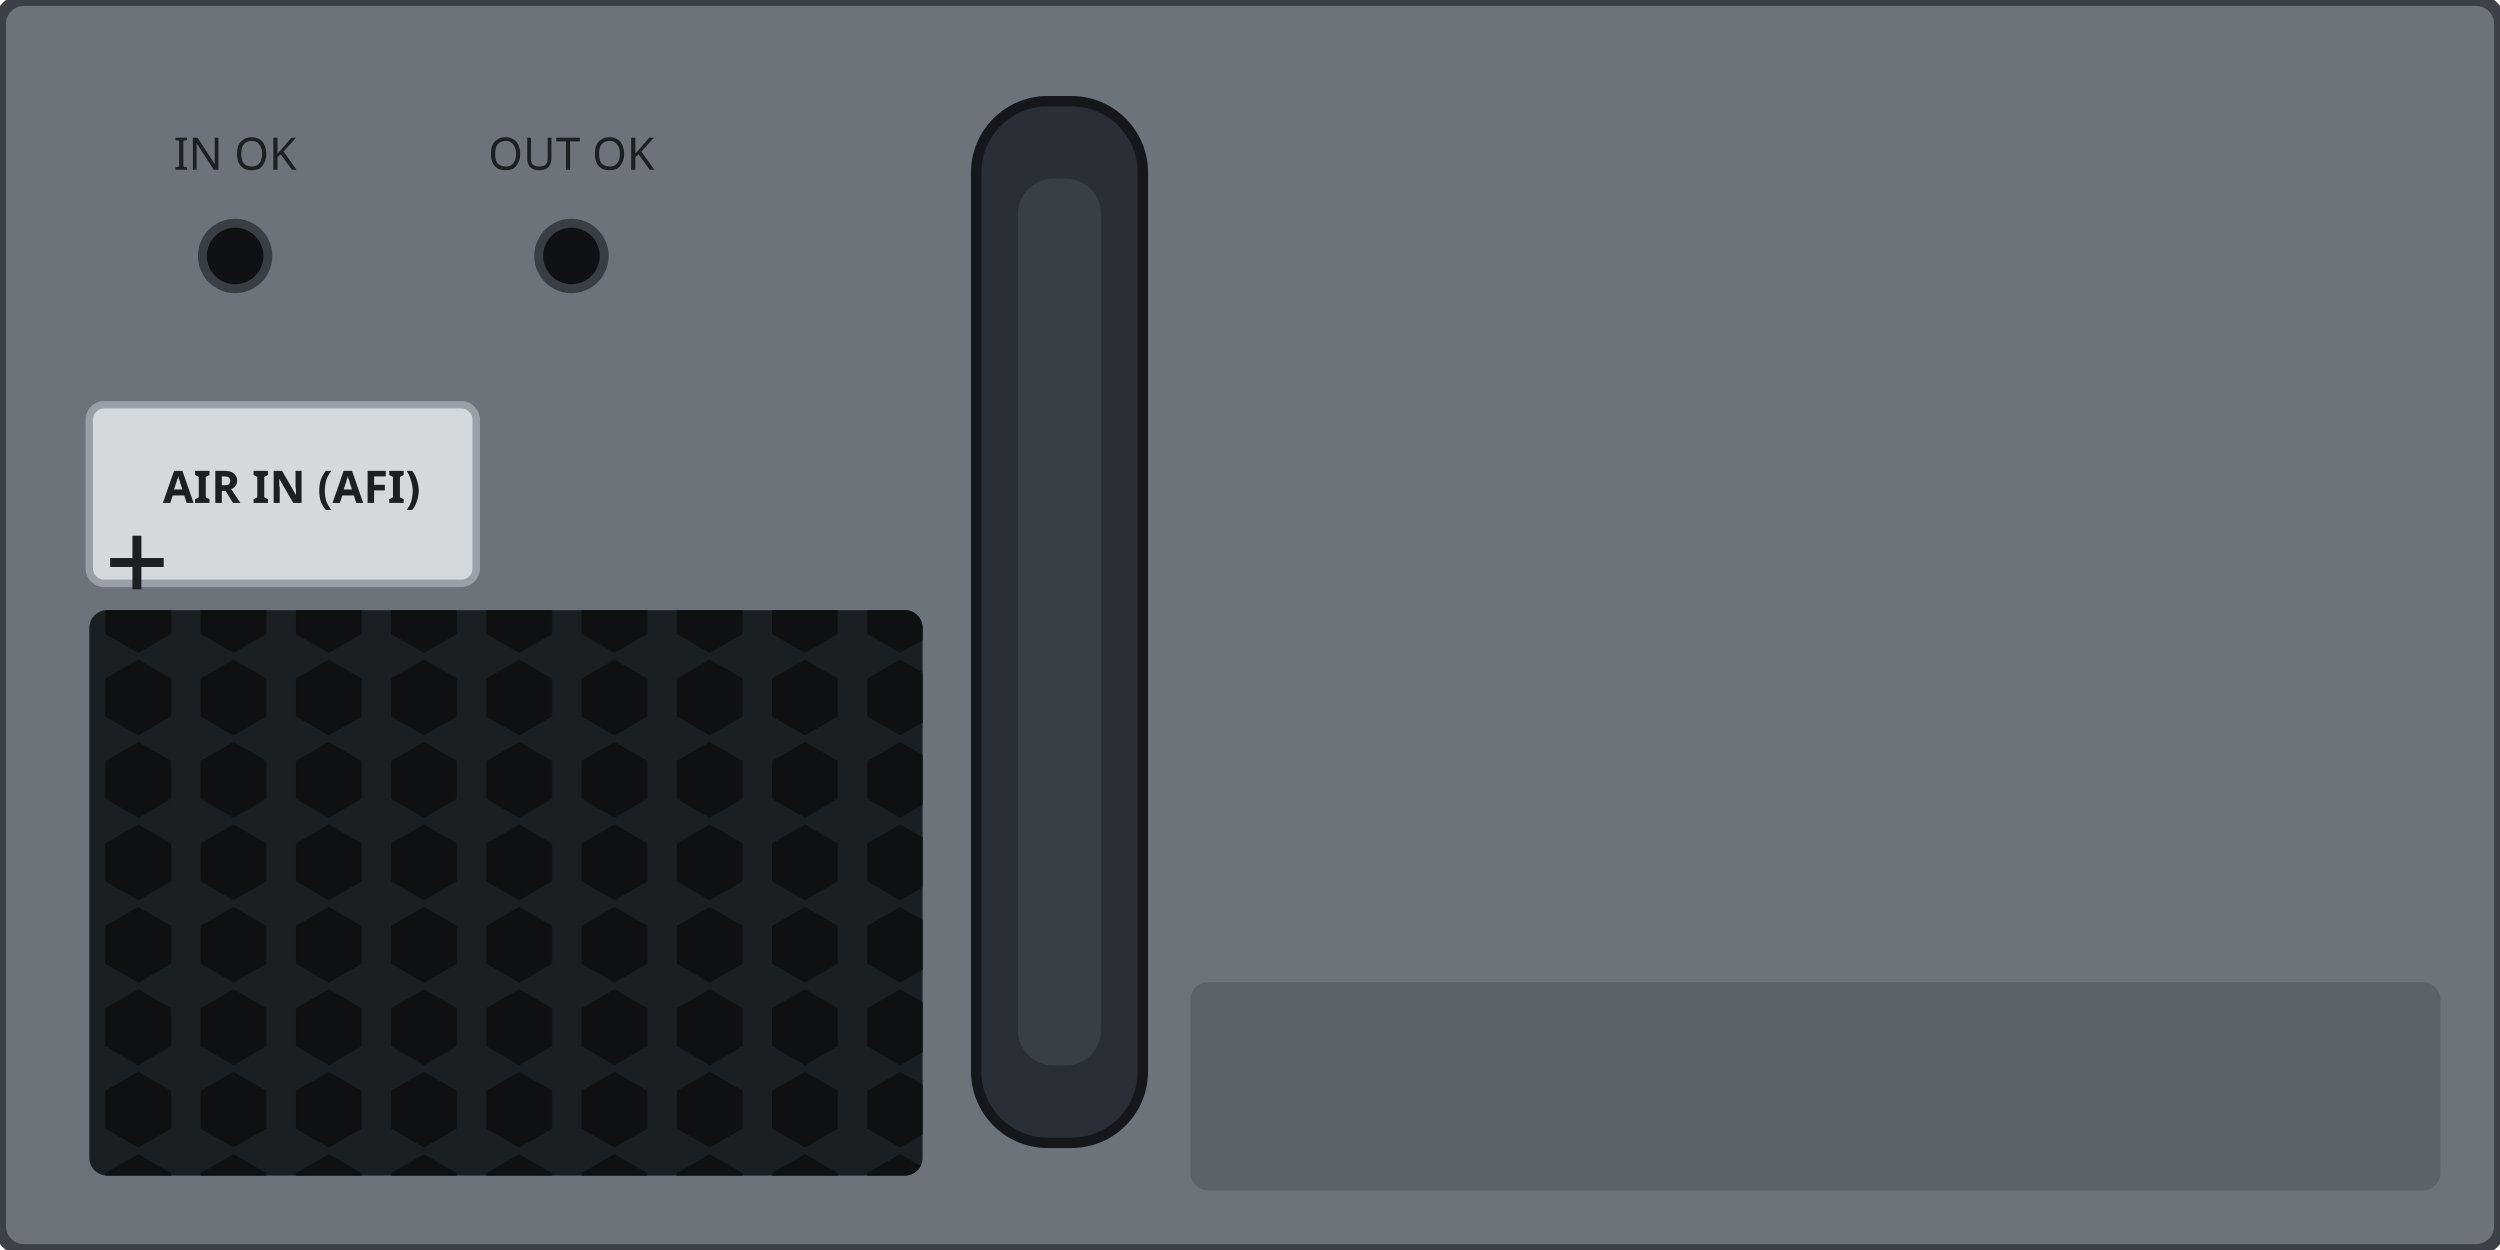
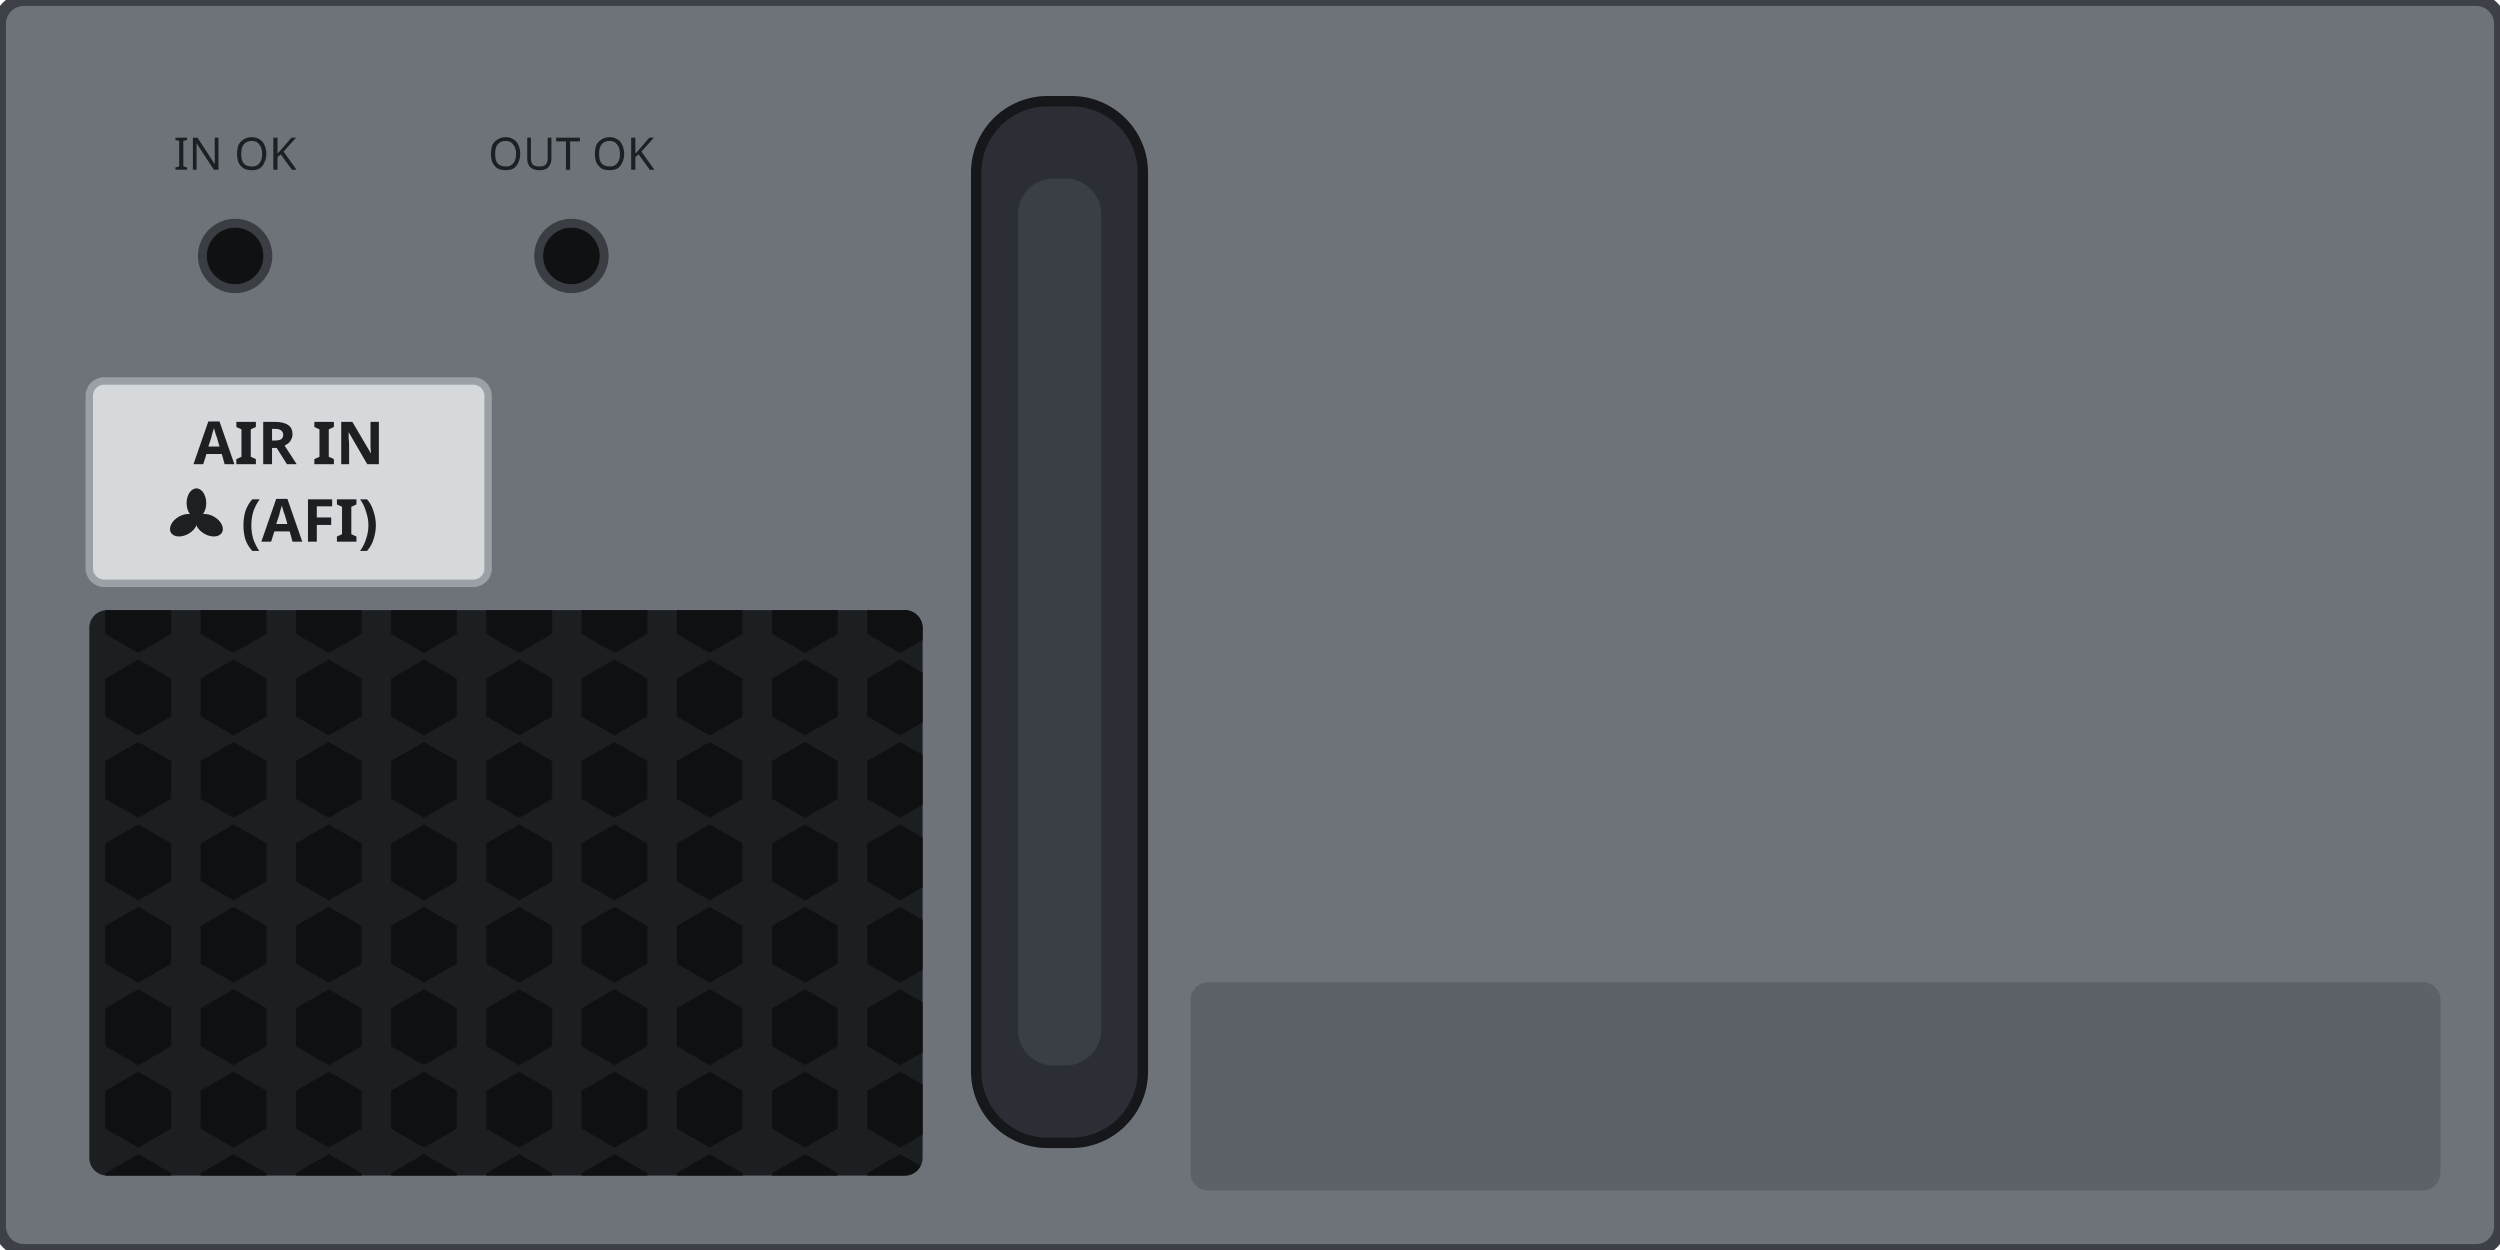
<svg xmlns="http://www.w3.org/2000/svg" width="84.0mm" height="42.0mm" viewBox="0 0 84.0 42.0">
  <defs>
    <pattern id="hex" x="0" y="0" width="3.2" height="2.77" patternUnits="userSpaceOnUse">
      <polygon points="1.6,0.2 2.9,0.95 2.9,2.45 1.6,3.2 0.3,2.45 0.3,0.95" fill="#0e1012" transform="scale(0.85) translate(0.1 -0.2)" />
    </pattern>
  </defs>
  <rect id="face" x="0" y="0" width="84.0" height="42.0" rx="0.8" fill="#6e737a" stroke="#3d4147" stroke-width="0.4" />
  <g id="vents">
    <rect x="3.0" y="20.5" width="28.0" height="19.0" rx="0.6" fill="#1c1f22" />
    <rect x="3.0" y="20.5" width="28.0" height="19.0" rx="0.6" fill="url(#hex)" />
    <rect x="40.0" y="33.0" width="42.0" height="7.0" rx="0.6" fill="#5d6269" />
  </g>
-   <g id="label-plate">
-     <rect x="3.0" y="13.6" width="13.0" height="6.0" rx="0.5" fill="#d6d9dc" stroke="#9ba0a6" stroke-width="0.25" />
+   <g id="airflow-label" font-family="sans-serif" fill="#1d2023">
+     <rect id="plate" x="3.0" y="12.8" width="13.4" height="6.8" rx="0.5" fill="#d6d9dc" stroke="#9ba0a6" stroke-width="0.25" />
+     <g id="fan-glyph" transform="translate(6.6 17.4) scale(1.1)">
+       <circle r="0.2" />
+       <ellipse cx="0" cy="-0.45" rx="0.3" ry="0.45" />
+       <ellipse cx="0" cy="-0.45" rx="0.3" ry="0.45" transform="rotate(120)" />
+       <ellipse cx="0" cy="-0.45" rx="0.3" ry="0.45" transform="rotate(240)" />
+     </g>
  </g>
  <g id="lamps">
    <circle id="led-in-ok" cx="7.9" cy="8.6" r="1.1" fill="var(--led-color, #0f1113)" stroke="#3a3e43" stroke-width="0.3" />
    <circle id="led-out-ok" cx="19.2" cy="8.6" r="1.1" fill="var(--led-color, #0f1113)" stroke="#3a3e43" stroke-width="0.3" />
  </g>
  <g id="latch">
    <rect x="32.8" y="3.4" width="5.6" height="35.0" rx="2.4" fill="#2b2e35" stroke="#15171a" stroke-width="0.35" />
    <rect x="34.2" y="6.0" width="2.8" height="29.8" rx="1.2" fill="#3a3f45" />
  </g>
  <g id="silkscreen" font-family="sans-serif" fill="#1d2023">
    <text x="7.9" y="5.7" font-size="1.5" text-anchor="middle">IN OK</text>
    <text x="19.2" y="5.7" font-size="1.5" text-anchor="middle">OUT OK</text>
-     <text x="9.8" y="16.9" font-size="1.5" font-weight="bold" text-anchor="middle">AIR IN (AFI)</text>
-     <path d="M 4.6 18.9 m -0.9 0 h 1.8 M 4.6 18.0 v 1.8" stroke="#1d2023" stroke-width="0.3" />
+     <text class="airflow" x="9.7" y="15.6" font-size="2.0" font-weight="bold" text-anchor="middle">AIR IN</text>
+     <text class="airflow" x="8.1" y="18.2" font-size="2.0" font-weight="bold" text-anchor="start">(AFI)</text>
  </g>
</svg>
